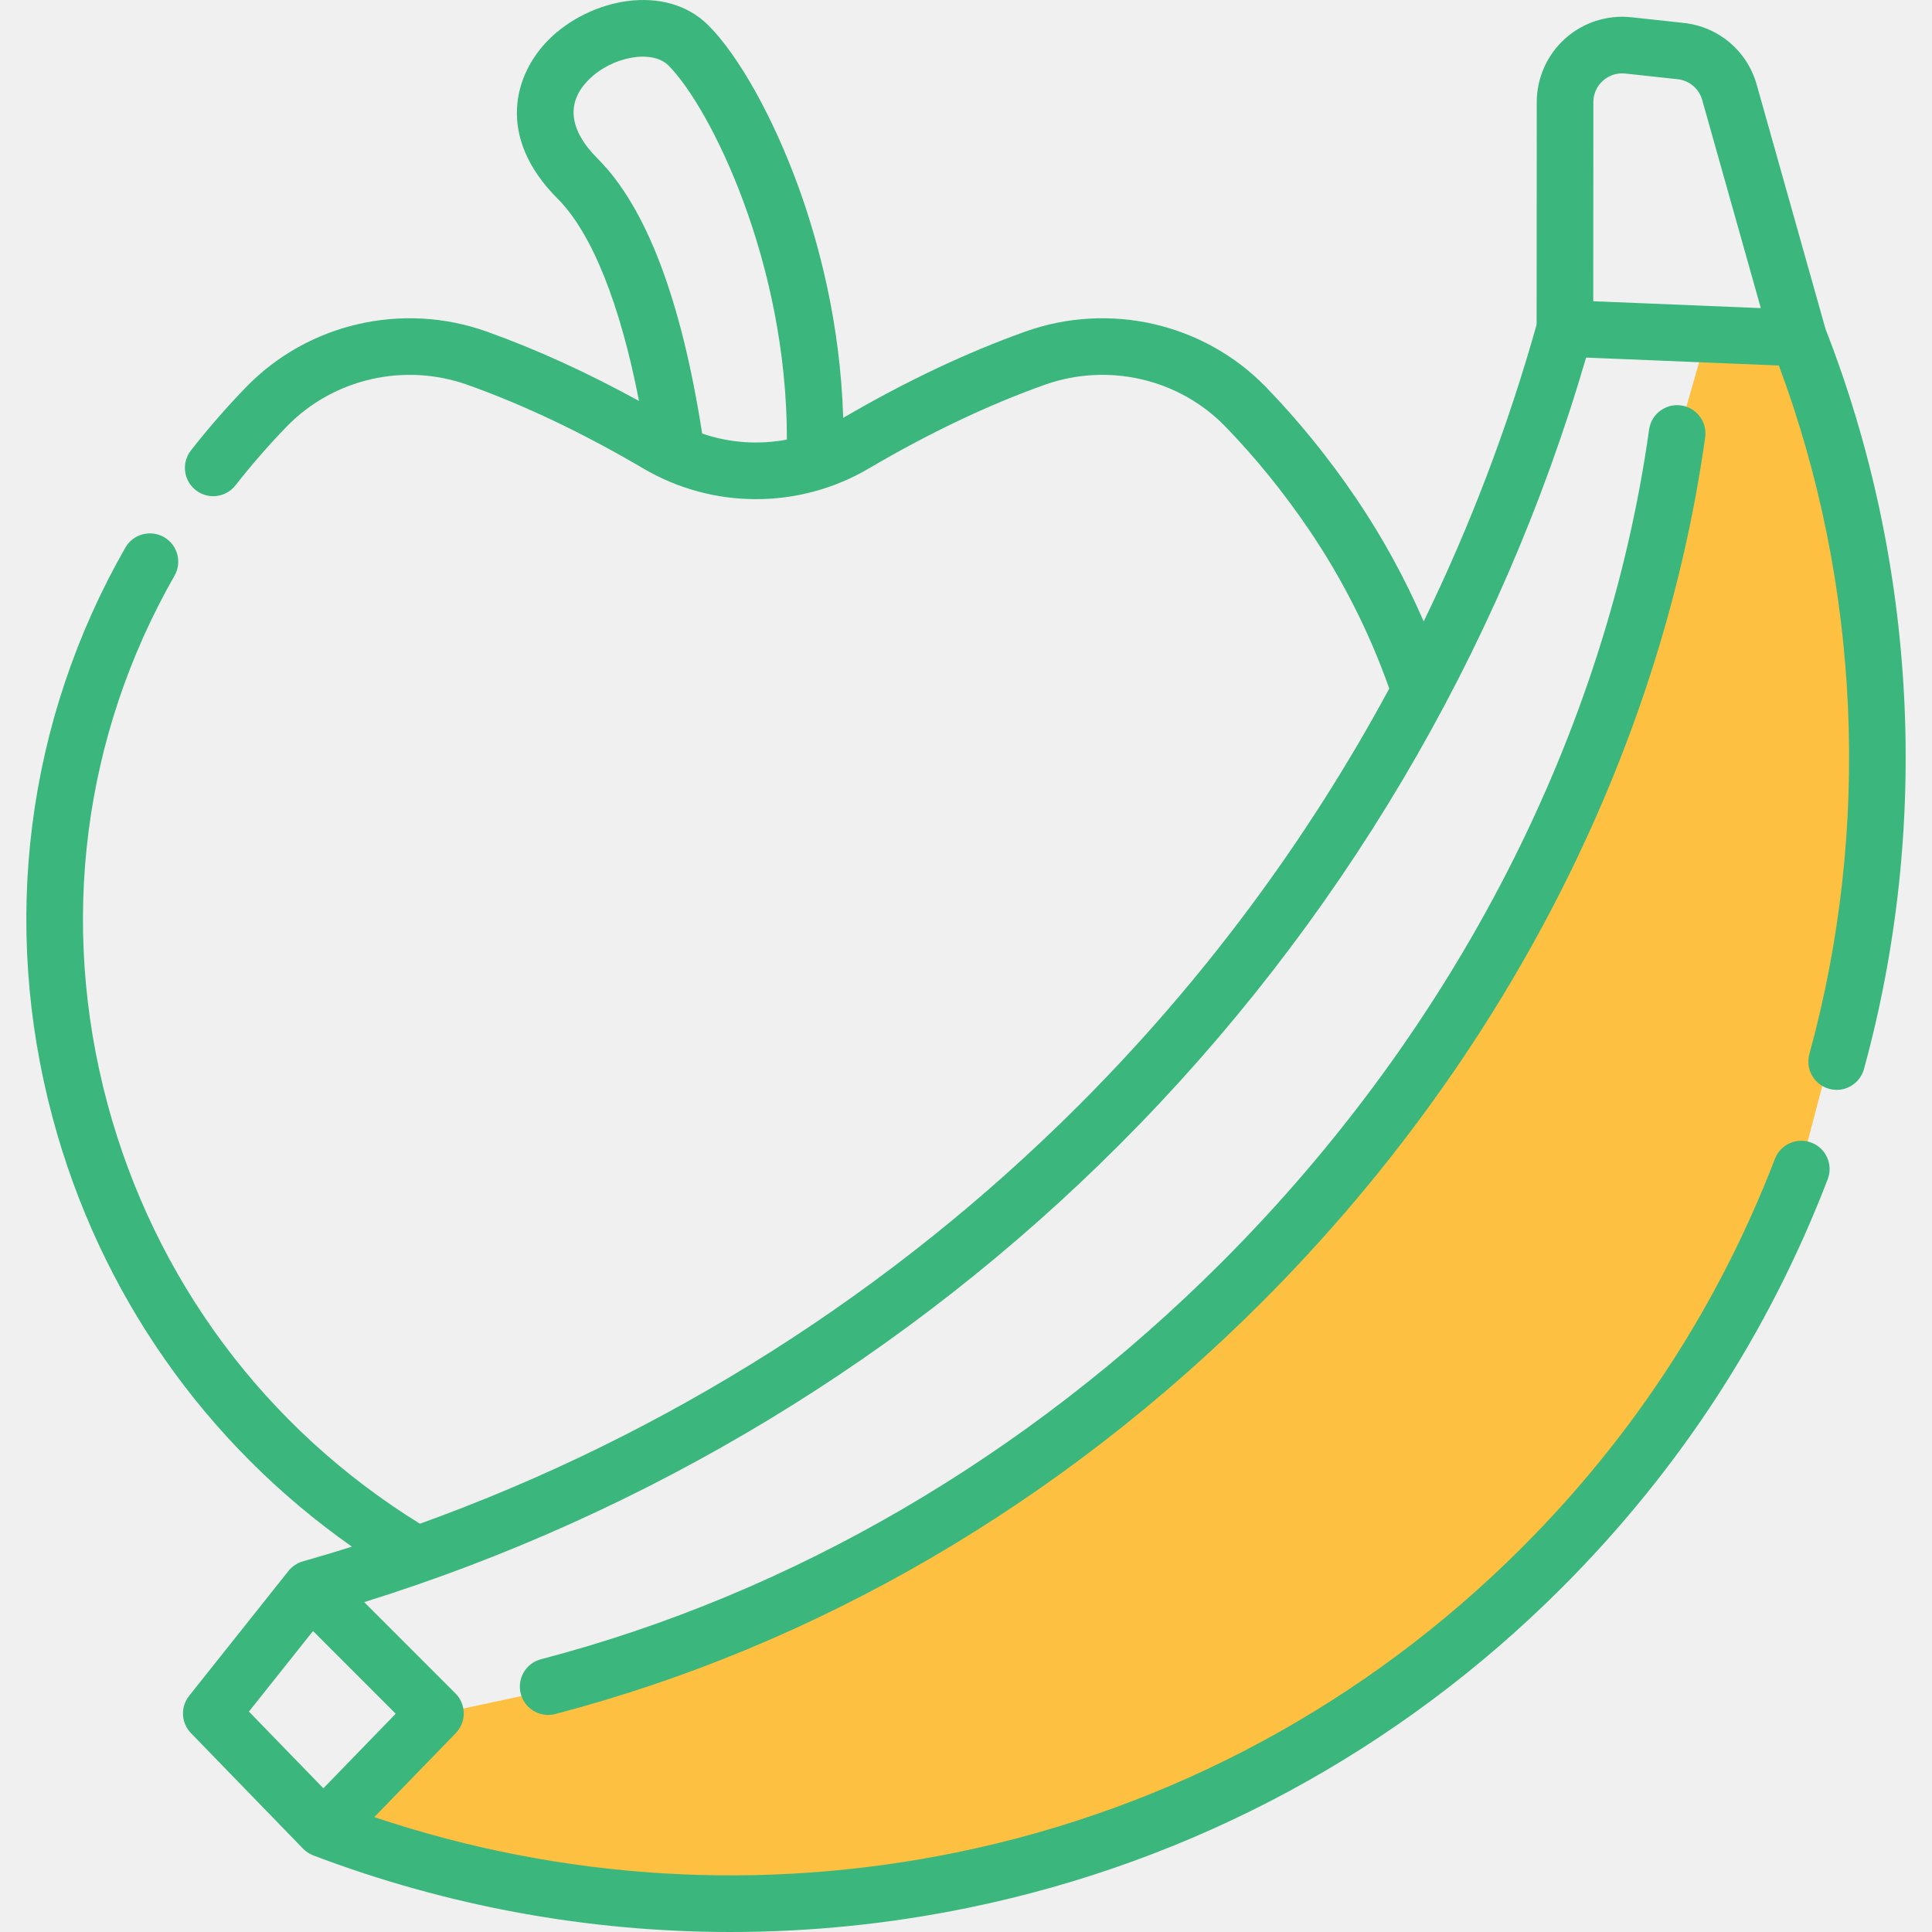
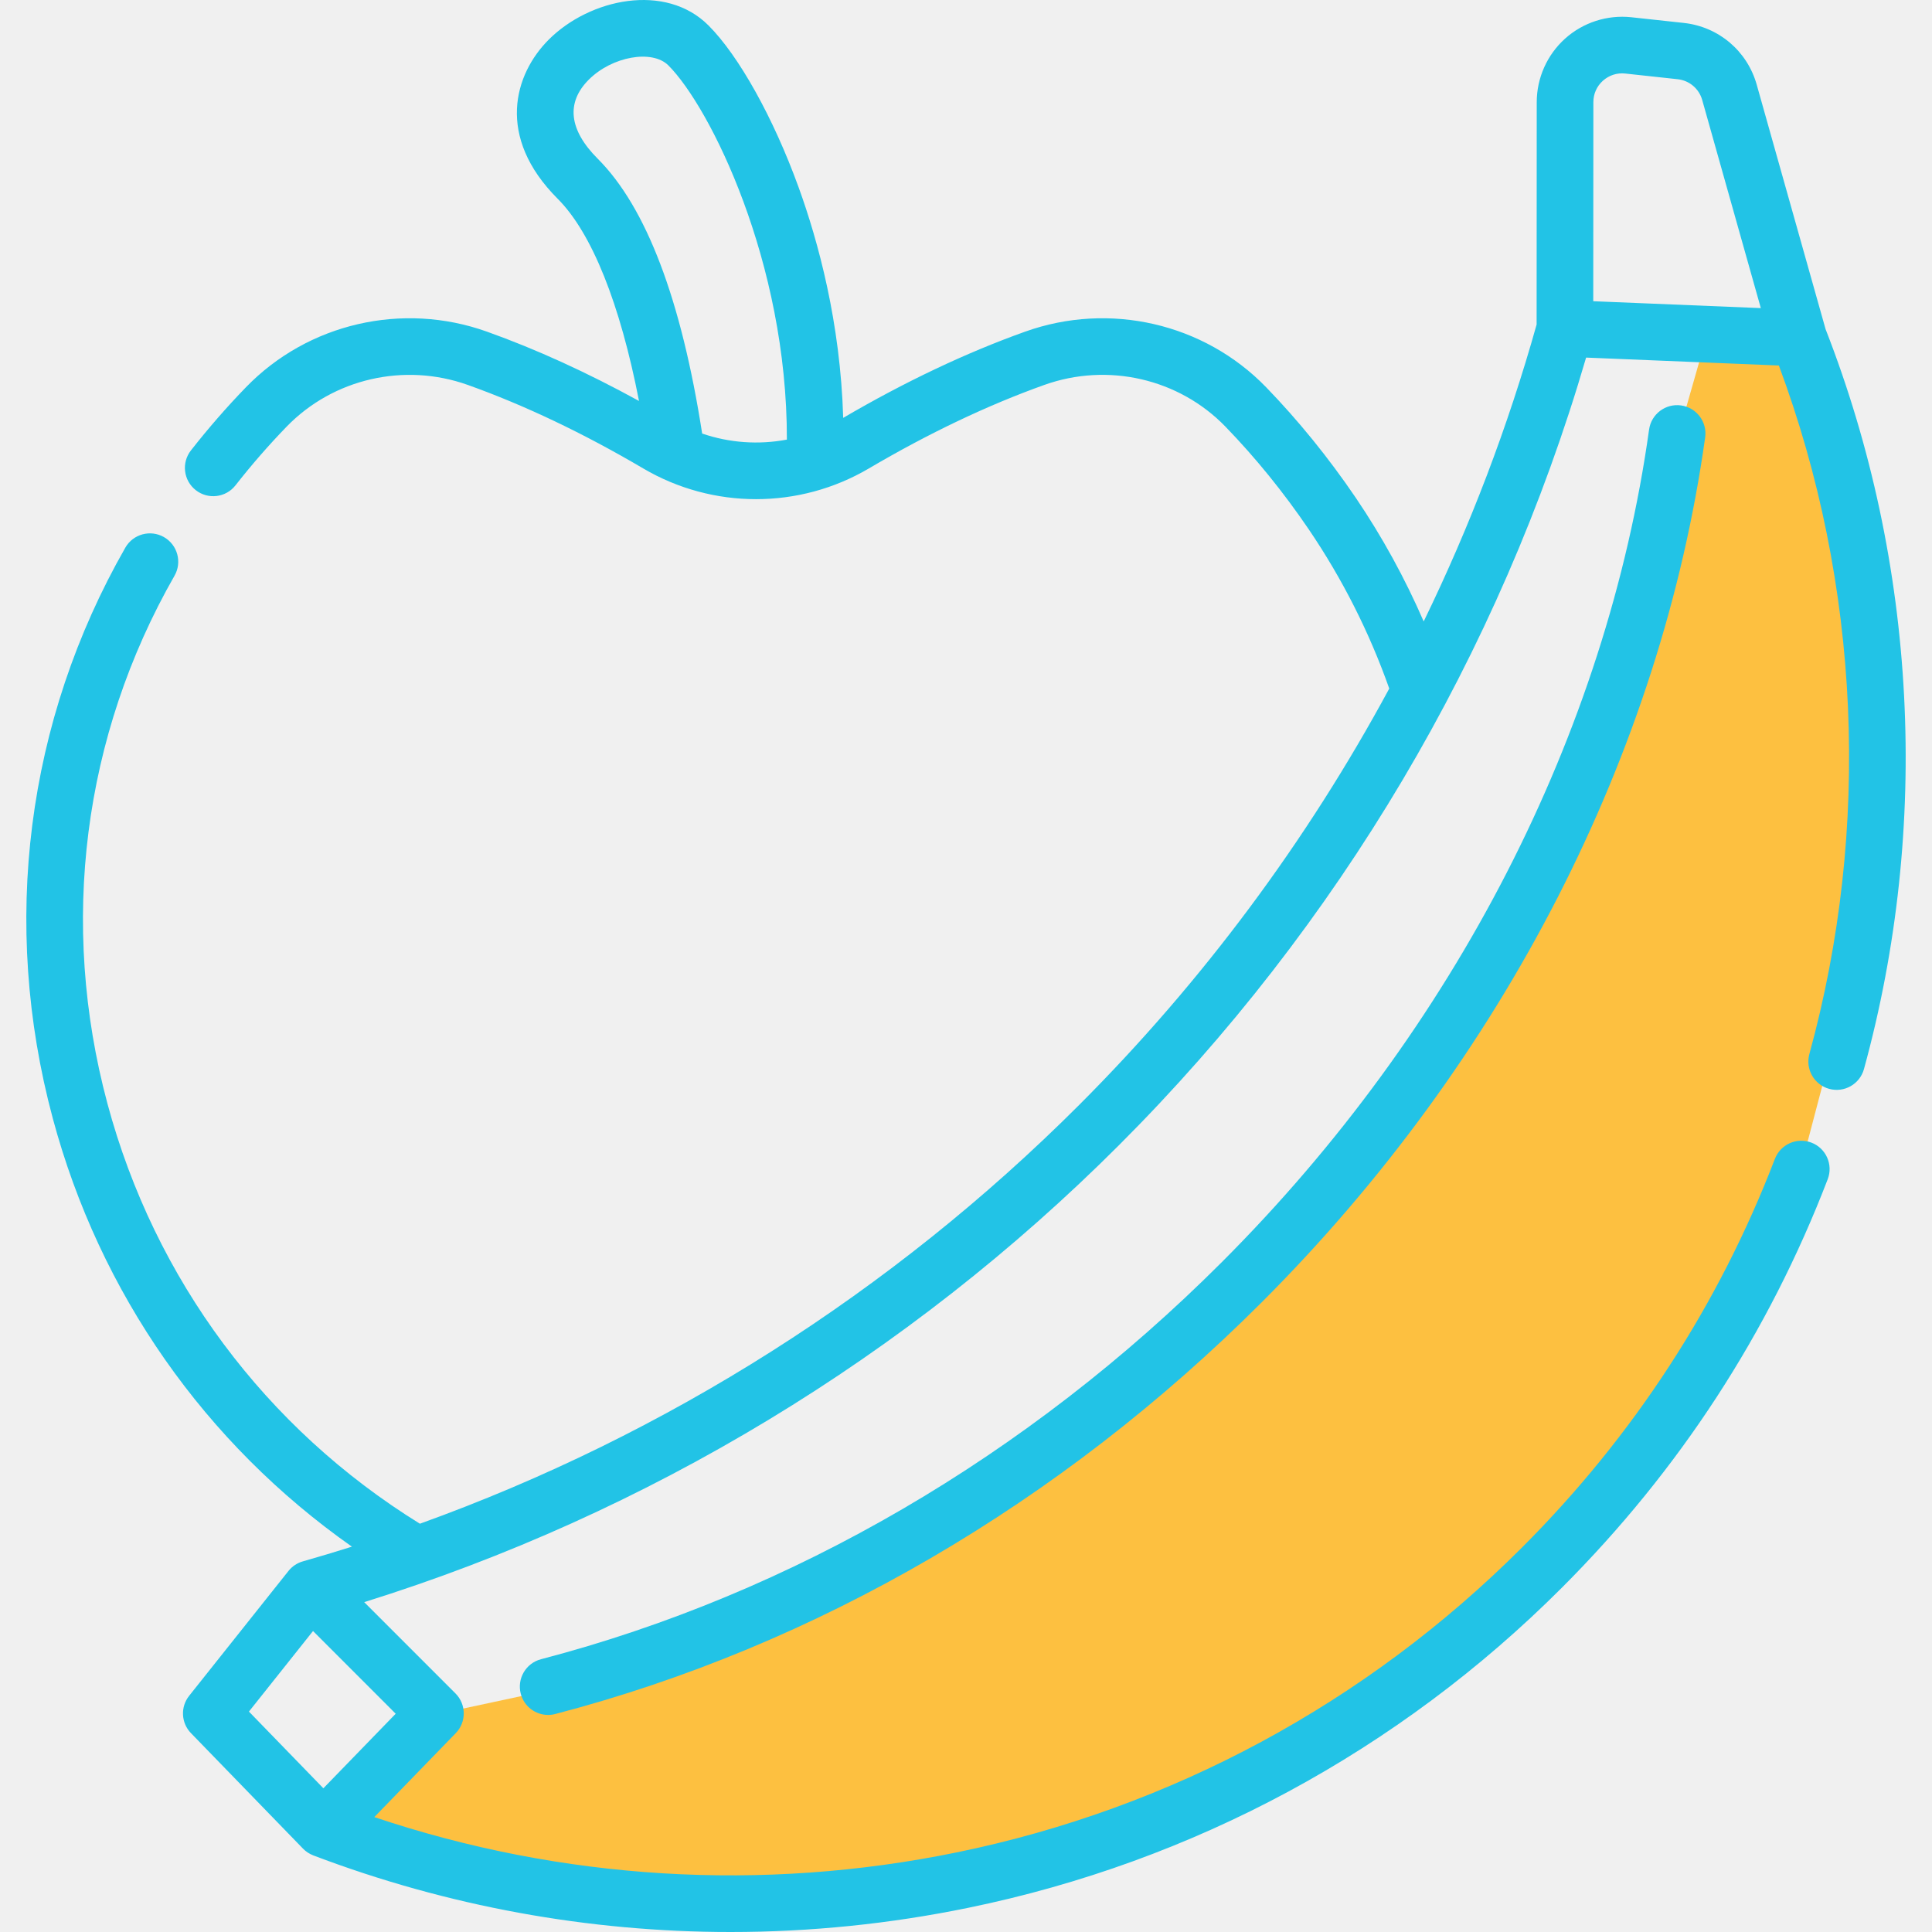
<svg xmlns="http://www.w3.org/2000/svg" width="80" height="80" viewBox="0 0 80 80" fill="none">
  <g clip-path="url(#clip0)">
    <path d="M25 69.5L18 71L16.5 72L15 74L14 75.5L17 76.5C18.5 77 20.5 77.5 21.5 78C22.3 78.4 30.167 78.5 34 78.5C50.8 78.1 63.667 66.333 68 60.5L74 50.5L76.5 41L77.5 27.5C76.667 24 75 16.9 75 16.5C75 16.1 74 14.667 73.5 14L70.5 14.5L69.5 18V19C69.333 20 69 22.1 69 22.5C69 22.9 67.667 26.333 67 28L64.5 35L59.5 43.5L52 53L45 59.5L34.5 65.5L25 69.5Z" fill="#FDC040" />
-     <path d="M75.593 13.629L72.742 3.506C72.348 2.108 71.161 1.104 69.717 0.949L67.549 0.714C66.552 0.607 65.553 0.929 64.808 1.598C64.062 2.268 63.634 3.226 63.633 4.229L63.628 13.438C62.44 17.673 60.871 21.788 58.952 25.733C58.178 23.951 57.239 22.234 56.137 20.608C55.015 18.956 53.767 17.418 52.428 16.035C49.863 13.387 45.947 12.483 42.451 13.732C40.009 14.604 37.474 15.806 34.915 17.303C34.798 13.357 33.88 9.995 33.069 7.756C32.027 4.883 30.597 2.314 29.335 1.051C27.56 -0.724 24.426 -0.063 22.723 1.64C21.288 3.074 20.524 5.661 23.093 8.231C24.505 9.644 25.677 12.575 26.46 16.603C24.322 15.429 22.209 14.463 20.161 13.732C16.667 12.483 12.751 13.387 10.185 16.035C9.392 16.852 8.625 17.733 7.906 18.651C7.507 19.16 7.596 19.897 8.106 20.296C8.615 20.696 9.352 20.607 9.751 20.097C10.42 19.243 11.132 18.426 11.868 17.667C13.796 15.678 16.741 15 19.373 15.94C21.716 16.777 24.16 17.94 26.636 19.398C29.517 21.093 33.096 21.093 35.977 19.398C38.452 17.941 40.896 16.777 43.24 15.94C45.872 14.999 48.817 15.677 50.744 17.667C51.989 18.953 53.151 20.385 54.197 21.925C55.593 23.984 56.709 26.199 57.526 28.512C54.121 34.82 49.797 40.642 44.683 45.756C36.951 53.489 27.593 59.42 17.387 63.094C10.99 59.137 6.405 52.979 4.448 45.695C2.446 38.239 3.432 30.477 7.226 23.84C7.547 23.278 7.352 22.561 6.789 22.24C6.228 21.919 5.511 22.114 5.19 22.676C1.088 29.854 0.02 38.245 2.184 46.303C4.131 53.553 8.491 59.769 14.572 64.044C13.902 64.255 13.23 64.457 12.554 64.649C12.552 64.649 12.549 64.65 12.547 64.651C12.545 64.651 12.544 64.652 12.543 64.652C12.542 64.652 12.541 64.653 12.541 64.653C12.308 64.719 12.098 64.857 11.945 65.05L7.832 70.22C7.465 70.681 7.497 71.343 7.908 71.766L12.548 76.549C12.666 76.671 12.809 76.763 12.963 76.824C12.967 76.825 12.97 76.828 12.974 76.829C18.524 78.936 24.371 80 30.25 80C33.536 80 36.831 79.668 40.089 78.999C49.411 77.087 57.913 72.504 64.672 65.745C69.532 60.885 73.237 55.194 75.682 48.829C75.914 48.225 75.613 47.546 75.008 47.314C74.403 47.082 73.726 47.384 73.494 47.988C71.166 54.044 67.641 59.461 63.015 64.087C56.58 70.52 48.49 74.883 39.618 76.703C31.555 78.357 23.256 77.848 15.499 75.242L18.872 71.766C19.318 71.306 19.312 70.573 18.86 70.121L15.081 66.341C26.815 62.682 37.589 56.167 46.341 47.413C55.431 38.324 62.103 27.066 65.677 14.807L73.659 15.135C77.038 24.2 77.49 34.293 74.922 43.647C74.751 44.271 75.118 44.916 75.742 45.087C76.366 45.259 77.011 44.892 77.183 44.267C79.945 34.205 79.38 23.327 75.593 13.629ZM29.075 17.952C28.213 12.409 26.76 8.582 24.751 6.573C23.558 5.38 23.43 4.248 24.381 3.298C25.343 2.335 27.007 2.038 27.677 2.709C29.399 4.432 32.596 10.841 32.583 18.203C31.417 18.423 30.207 18.341 29.075 17.952ZM13.39 74.049L10.308 70.873L12.962 67.537L16.385 70.962L13.39 74.049ZM66.373 3.343C66.629 3.115 66.957 3.008 67.297 3.045L69.466 3.28C69.952 3.332 70.352 3.67 70.485 4.141L72.912 12.758L65.973 12.473L65.978 4.23C65.978 3.887 66.118 3.572 66.373 3.343Z" fill="#3BB77E" />
-     <path d="M68.285 17.787C66.524 30.37 60.239 42.616 50.586 52.269C42.553 60.301 32.807 65.985 22.401 68.705C21.775 68.869 21.4 69.509 21.564 70.136C21.701 70.663 22.177 71.012 22.697 71.012C22.795 71.012 22.895 70.999 22.994 70.973C33.803 68.148 43.917 62.253 52.244 53.926C62.255 43.916 68.776 31.197 70.607 18.111C70.697 17.47 70.25 16.878 69.609 16.788C68.968 16.698 68.375 17.145 68.285 17.787Z" fill="#3BB77E" />
+     <path d="M75.593 13.629L72.742 3.506C72.348 2.108 71.161 1.104 69.717 0.949L67.549 0.714C66.552 0.607 65.553 0.929 64.808 1.598C64.062 2.268 63.634 3.226 63.633 4.229L63.628 13.438C62.44 17.673 60.871 21.788 58.952 25.733C58.178 23.951 57.239 22.234 56.137 20.608C55.015 18.956 53.767 17.418 52.428 16.035C49.863 13.387 45.947 12.483 42.451 13.732C40.009 14.604 37.474 15.806 34.915 17.303C34.798 13.357 33.88 9.995 33.069 7.756C32.027 4.883 30.597 2.314 29.335 1.051C27.56 -0.724 24.426 -0.063 22.723 1.64C21.288 3.074 20.524 5.661 23.093 8.231C24.505 9.644 25.677 12.575 26.46 16.603C24.322 15.429 22.209 14.463 20.161 13.732C16.667 12.483 12.751 13.387 10.185 16.035C9.392 16.852 8.625 17.733 7.906 18.651C7.507 19.16 7.596 19.897 8.106 20.296C8.615 20.696 9.352 20.607 9.751 20.097C10.42 19.243 11.132 18.426 11.868 17.667C13.796 15.678 16.741 15 19.373 15.94C21.716 16.777 24.16 17.94 26.636 19.398C29.517 21.093 33.096 21.093 35.977 19.398C38.452 17.941 40.896 16.777 43.24 15.94C45.872 14.999 48.817 15.677 50.744 17.667C51.989 18.953 53.151 20.385 54.197 21.925C55.593 23.984 56.709 26.199 57.526 28.512C54.121 34.82 49.797 40.642 44.683 45.756C36.951 53.489 27.593 59.42 17.387 63.094C10.99 59.137 6.405 52.979 4.448 45.695C2.446 38.239 3.432 30.477 7.226 23.84C7.547 23.278 7.352 22.561 6.789 22.24C6.228 21.919 5.511 22.114 5.19 22.676C1.088 29.854 0.02 38.245 2.184 46.303C4.131 53.553 8.491 59.769 14.572 64.044C13.902 64.255 13.23 64.457 12.554 64.649C12.552 64.649 12.549 64.65 12.547 64.651C12.545 64.651 12.544 64.652 12.543 64.652C12.542 64.652 12.541 64.653 12.541 64.653C12.308 64.719 12.098 64.857 11.945 65.05L7.832 70.22C7.465 70.681 7.497 71.343 7.908 71.766L12.548 76.549C12.666 76.671 12.809 76.763 12.963 76.824C12.967 76.825 12.97 76.828 12.974 76.829C18.524 78.936 24.371 80 30.25 80C33.536 80 36.831 79.668 40.089 78.999C49.411 77.087 57.913 72.504 64.672 65.745C69.532 60.885 73.237 55.194 75.682 48.829C75.914 48.225 75.613 47.546 75.008 47.314C74.403 47.082 73.726 47.384 73.494 47.988C71.166 54.044 67.641 59.461 63.015 64.087C56.58 70.52 48.49 74.883 39.618 76.703C31.555 78.357 23.256 77.848 15.499 75.242L18.872 71.766C19.318 71.306 19.312 70.573 18.86 70.121L15.081 66.341C26.815 62.682 37.589 56.167 46.341 47.413C55.431 38.324 62.103 27.066 65.677 14.807L73.659 15.135C77.038 24.2 77.49 34.293 74.922 43.647C74.751 44.271 75.118 44.916 75.742 45.087C76.366 45.259 77.011 44.892 77.183 44.267C79.945 34.205 79.38 23.327 75.593 13.629ZM29.075 17.952C28.213 12.409 26.76 8.582 24.751 6.573C23.558 5.38 23.43 4.248 24.381 3.298C25.343 2.335 27.007 2.038 27.677 2.709C29.399 4.432 32.596 10.841 32.583 18.203C31.417 18.423 30.207 18.341 29.075 17.952ZM13.39 74.049L10.308 70.873L12.962 67.537L16.385 70.962L13.39 74.049ZM66.373 3.343C66.629 3.115 66.957 3.008 67.297 3.045L69.466 3.28C69.952 3.332 70.352 3.67 70.485 4.141L72.912 12.758L65.973 12.473L65.978 4.23C65.978 3.887 66.118 3.572 66.373 3.343Z" fill="#22c3e6" />
+     <path d="M68.285 17.787C66.524 30.37 60.239 42.616 50.586 52.269C42.553 60.301 32.807 65.985 22.401 68.705C21.775 68.869 21.4 69.509 21.564 70.136C21.701 70.663 22.177 71.012 22.697 71.012C22.795 71.012 22.895 70.999 22.994 70.973C33.803 68.148 43.917 62.253 52.244 53.926C62.255 43.916 68.776 31.197 70.607 18.111C70.697 17.47 70.25 16.878 69.609 16.788C68.968 16.698 68.375 17.145 68.285 17.787Z" fill="#22c3e6" />
  </g>
  <defs>
    <clipPath id="clip0">
      <rect width="80" height="80" fill="white" />
    </clipPath>
  </defs>
</svg>
